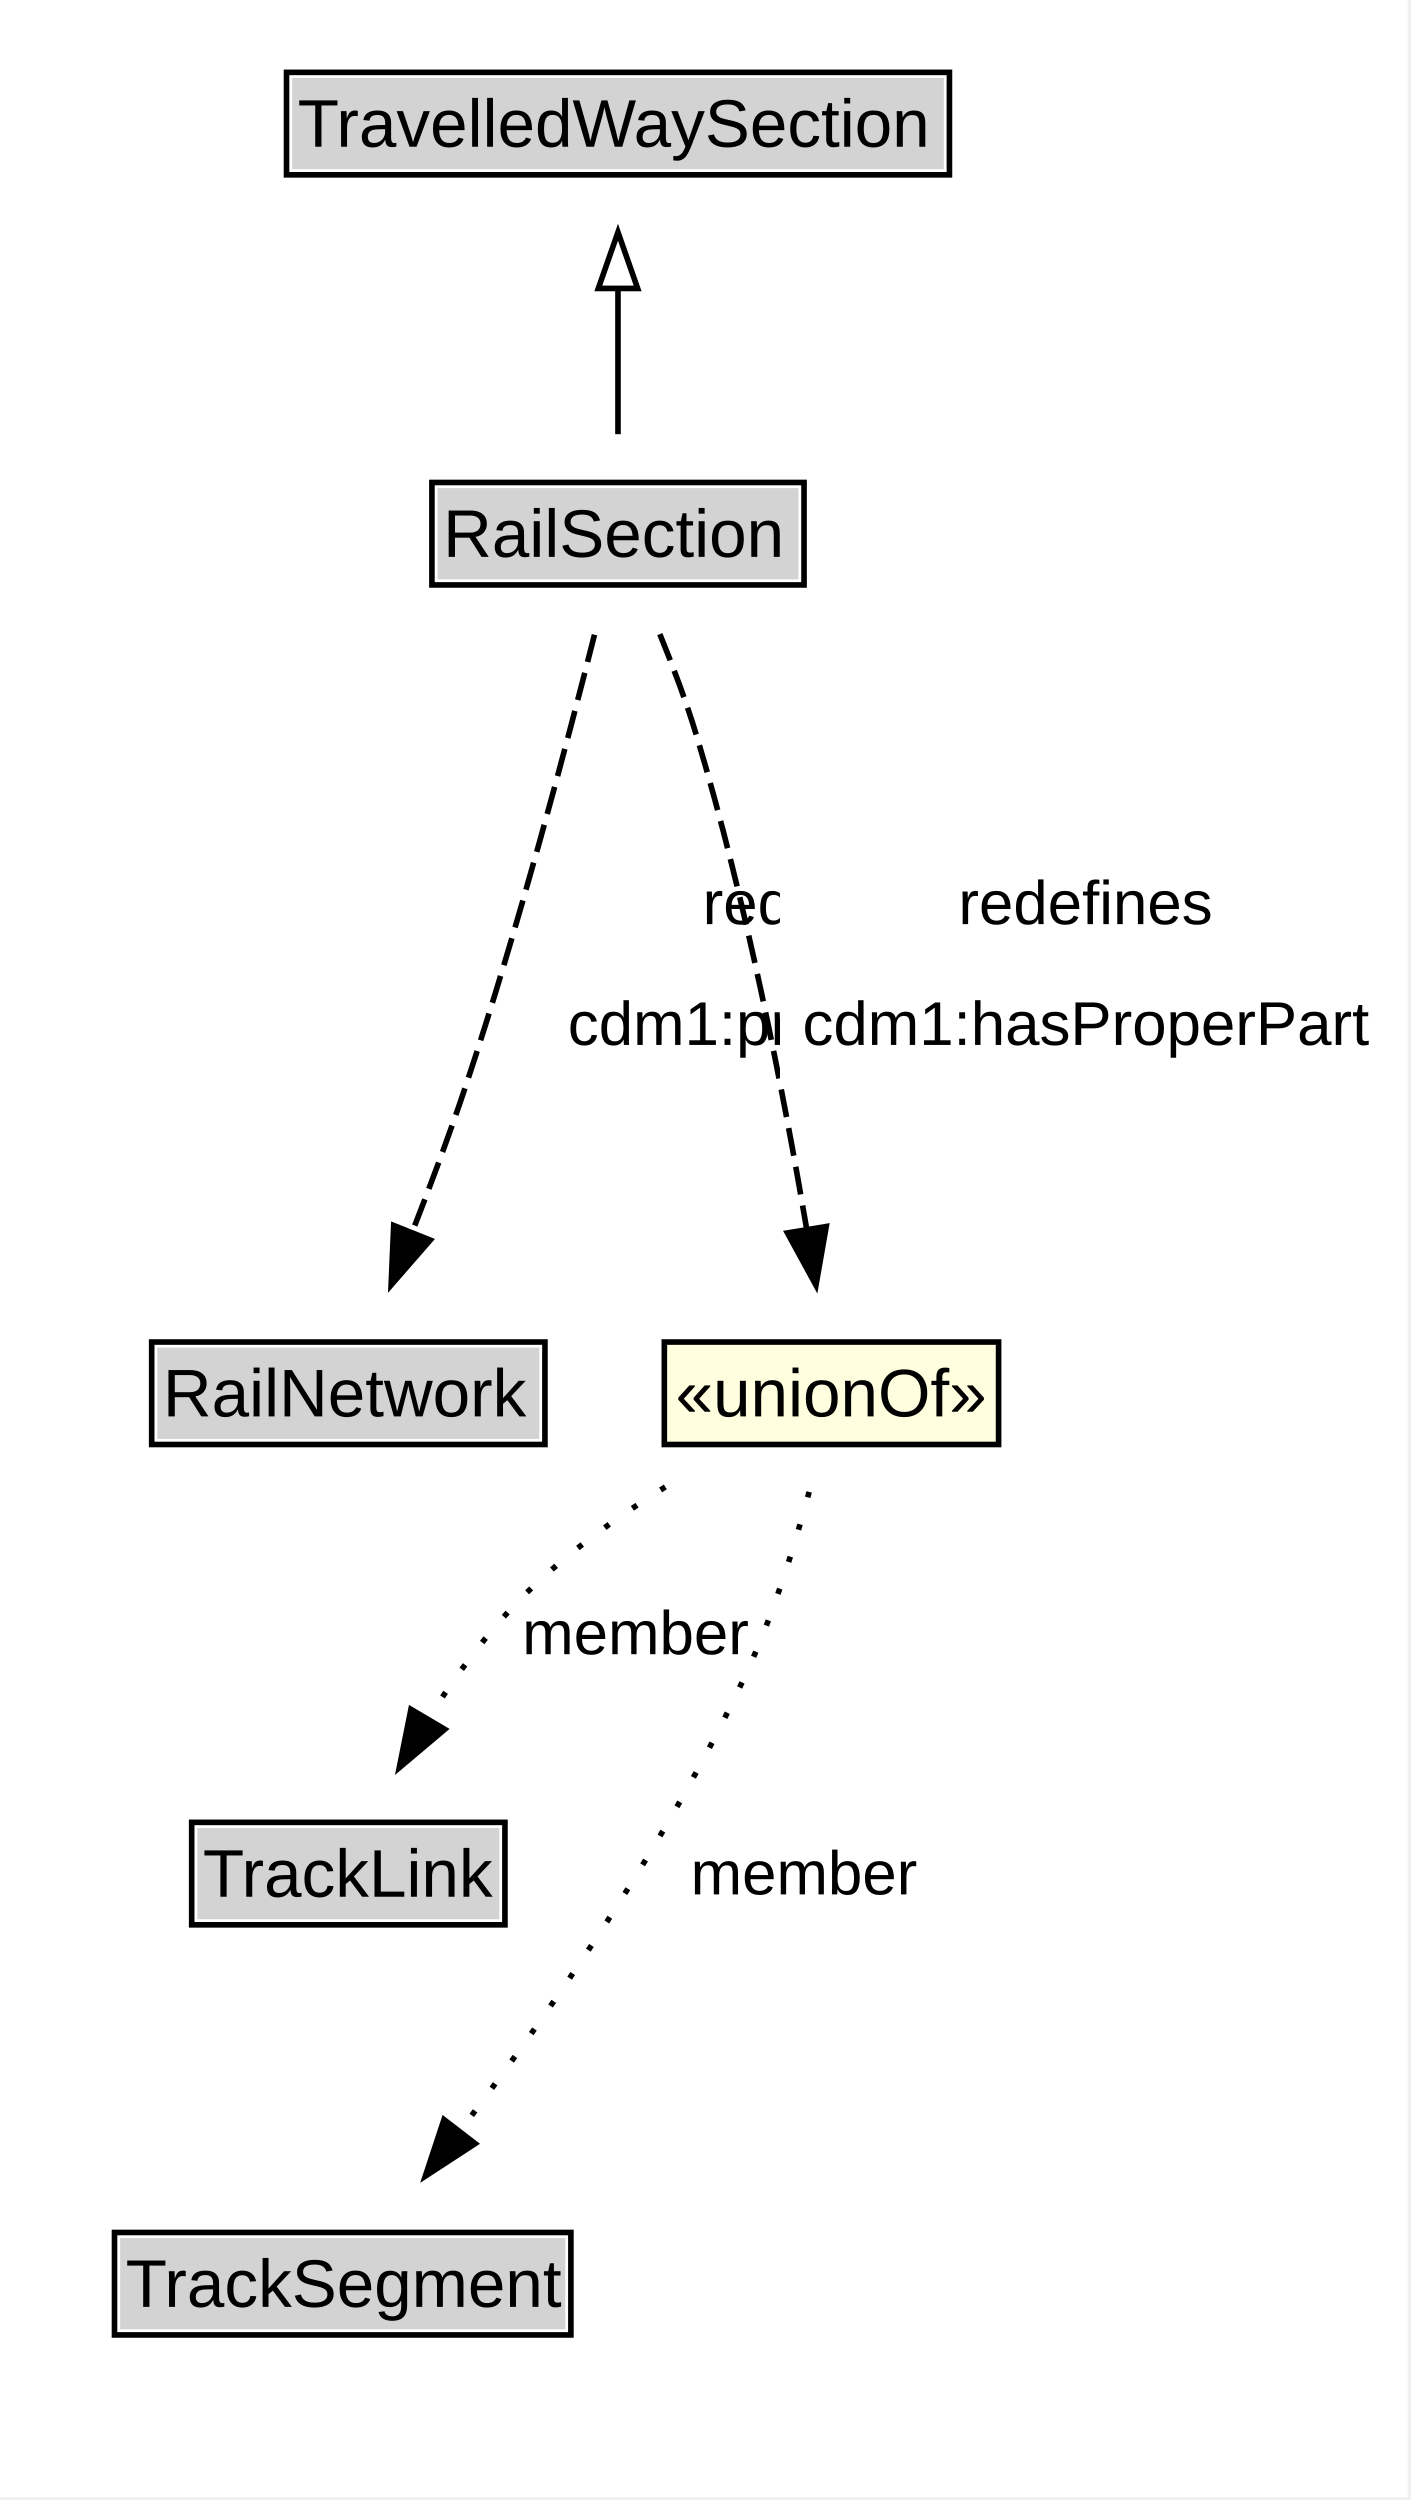
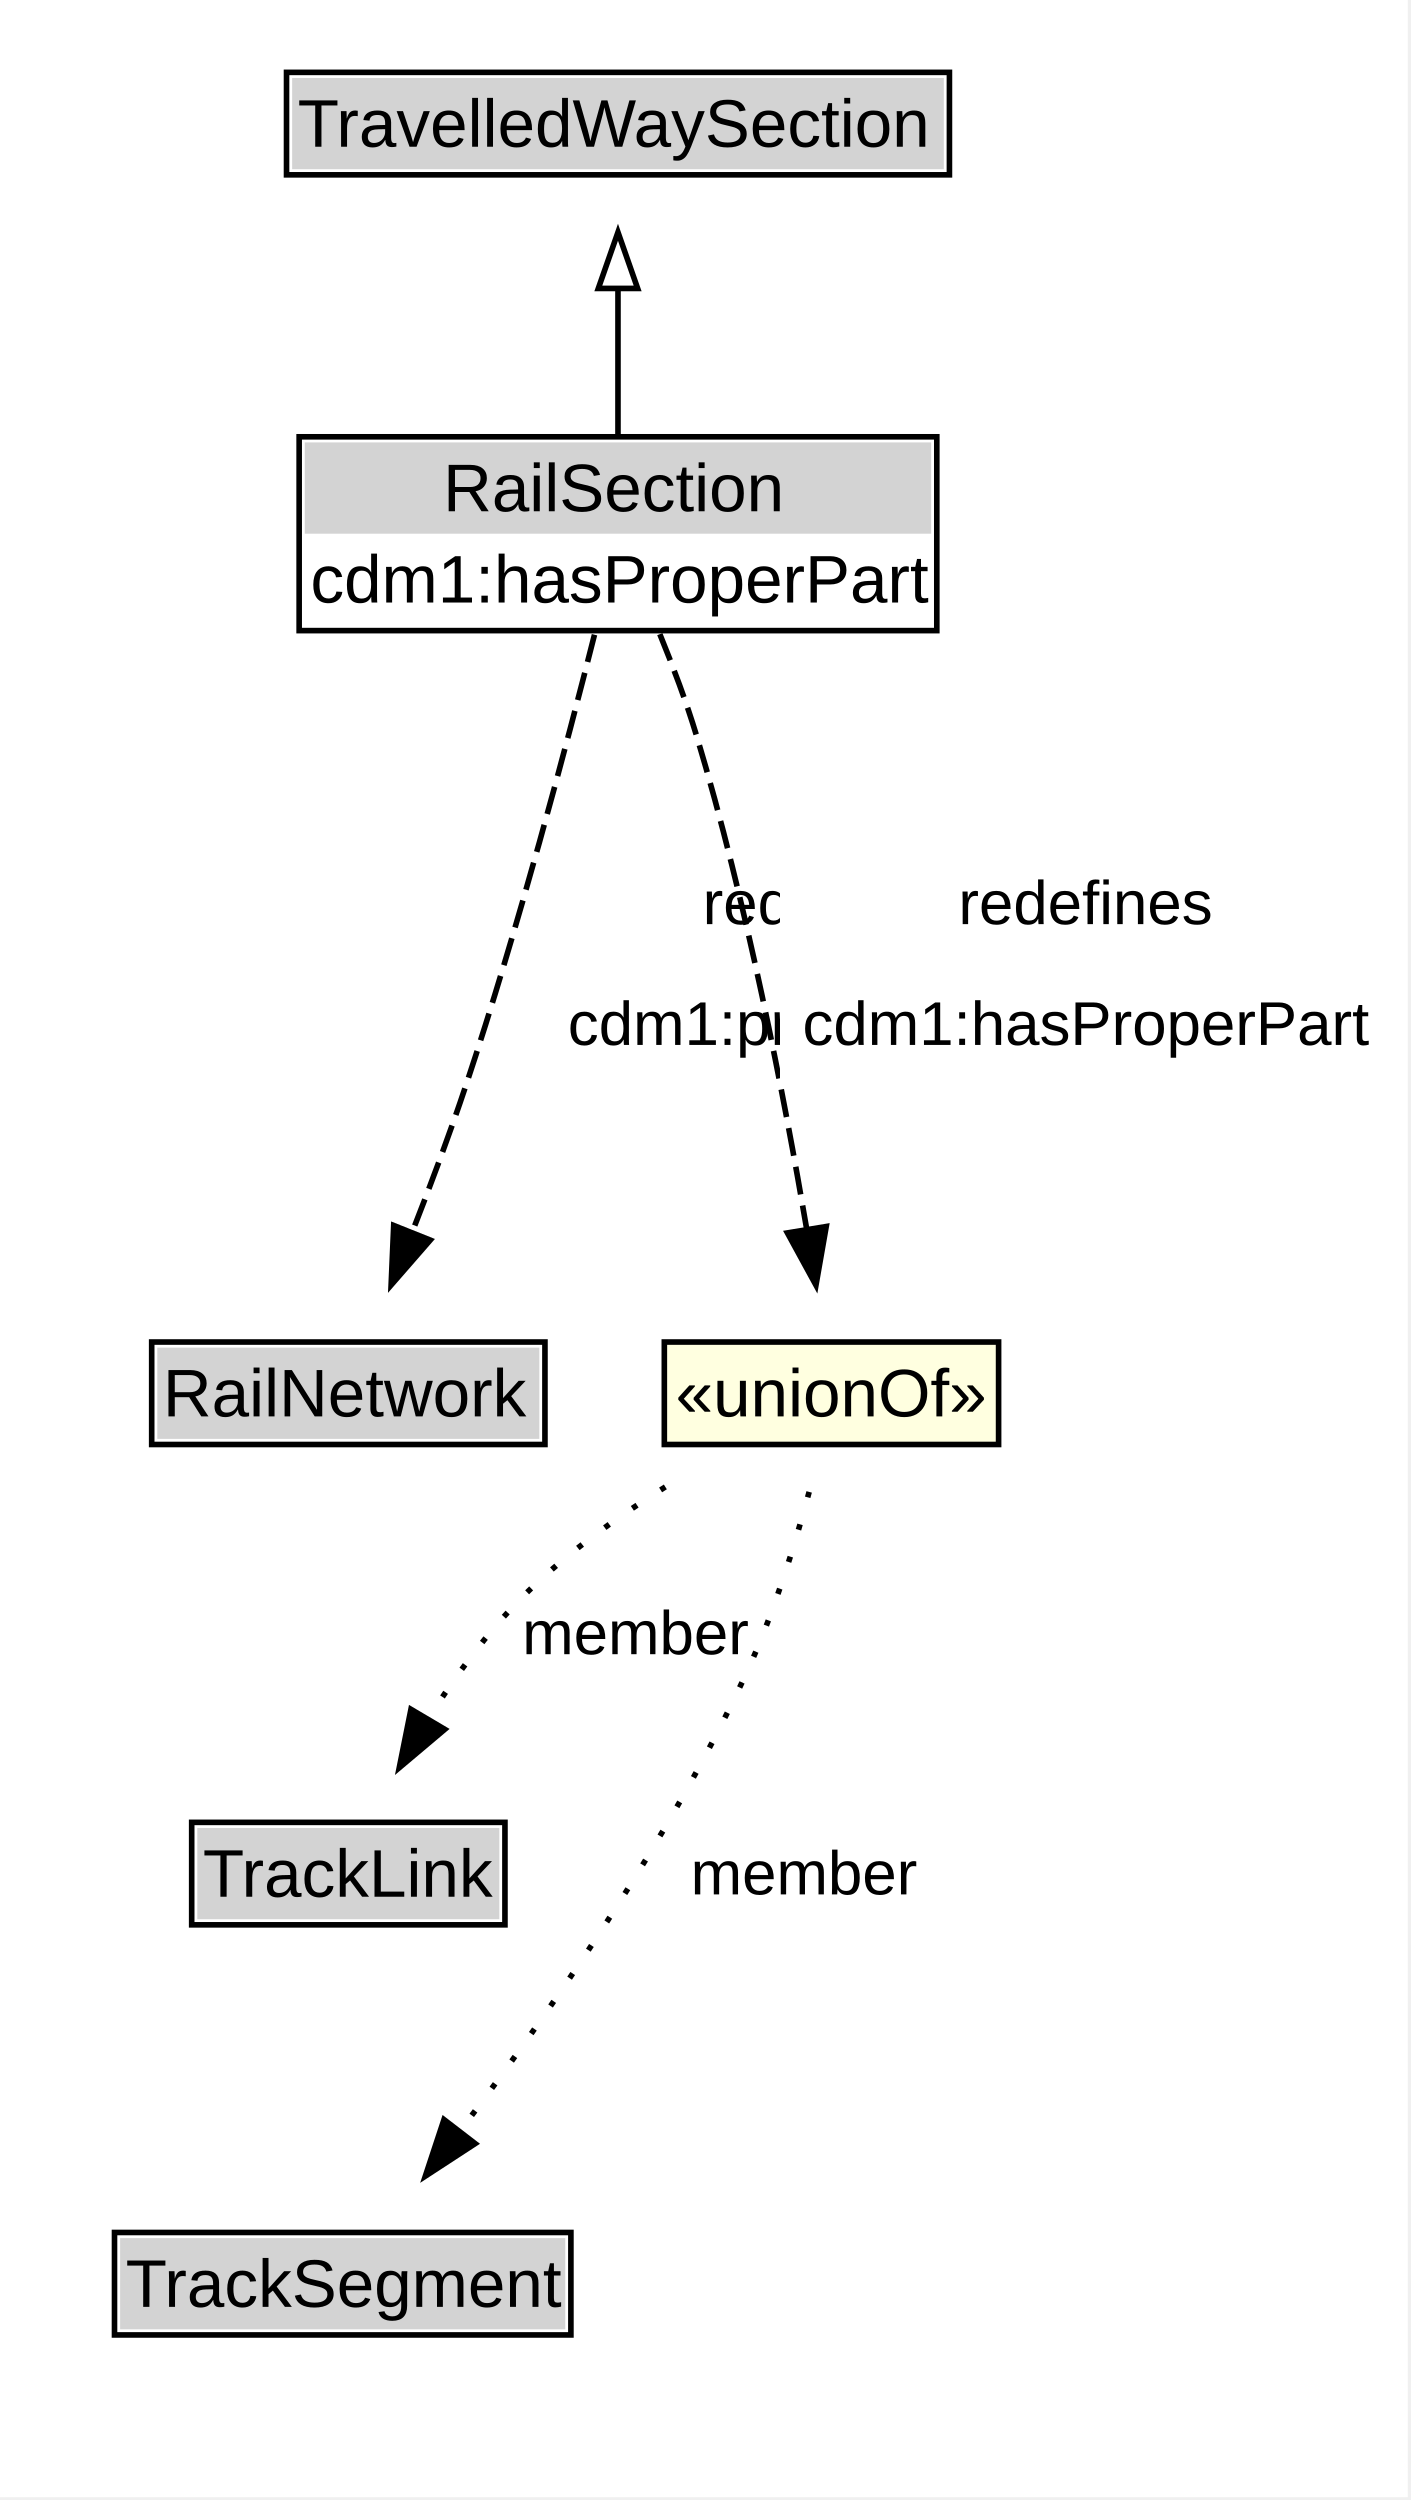
<svg xmlns="http://www.w3.org/2000/svg" xmlns:xlink="http://www.w3.org/1999/xlink" width="251pt" height="445pt" viewBox="0.00 0.00 251.00 445.00">
  <g id="graph0" class="graph" transform="scale(1 1) rotate(0) translate(4 440.5)">
    <polygon fill="white" stroke="none" points="-4,4 -4,-440.5 246.59,-440.5 246.59,4 -4,4" />
    <g id="clust3" class="cluster">
</g>
    <g id="node1" class="node">
      <g id="a_node1">
        <a xlink:href="../TravelledWaySection" xlink:title="&lt;TABLE&gt;">
          <polygon fill="lightgray" stroke="none" points="48,-410.38 48,-426.62 164,-426.62 164,-410.38 48,-410.38" />
          <text xml:space="preserve" text-anchor="start" x="49" y="-414.38" font-family="Arial" font-size="12.00">TravelledWaySection</text>
          <polygon fill="none" stroke="black" points="47,-409.38 47,-427.62 165,-427.62 165,-409.38 47,-409.38" />
        </a>
      </g>
    </g>
    <g id="node2" class="node">
      <g id="a_node2">
        <a xlink:href="../RailSection" xlink:title="&lt;TABLE&gt;">
-           <polygon fill="lightgray" stroke="none" points="73.88,-337.38 73.88,-353.62 138.12,-353.62 138.12,-337.38 73.88,-337.38" />
-           <text xml:space="preserve" text-anchor="start" x="74.88" y="-341.38" font-family="Arial" font-size="12.00">RailSection</text>
-           <polygon fill="none" stroke="black" points="72.88,-336.38 72.88,-354.62 139.12,-354.62 139.12,-336.38 72.88,-336.38" />
+           <polygon fill="lightgray" stroke="none" points="50.25,-345.5 50.25,-361.75 161.75,-361.75 161.75,-345.5 50.25,-345.5" />
+           <text xml:space="preserve" text-anchor="start" x="74.88" y="-349.5" font-family="Arial" font-size="12.00">RailSection</text>
+           <text xml:space="preserve" text-anchor="start" x="51.25" y="-333.25" font-family="Arial" font-size="12.00">cdm1:hasProperPart</text>
+           <polygon fill="none" stroke="black" points="49.25,-328.25 49.25,-362.75 162.75,-362.75 162.75,-328.25 49.25,-328.25" />
        </a>
      </g>
    </g>
    <g id="edge1" class="edge">
      <path fill="none" stroke="black" d="M106,-363.21C106,-370.97 106,-380.42 106,-389.24" />
      <polygon fill="none" stroke="black" points="102.5,-389.16 106,-399.16 109.5,-389.16 102.5,-389.16" />
    </g>
    <g id="node4" class="node">
      <g id="a_node4">
        <a xlink:href="../RailNetwork" xlink:title="&lt;TABLE&gt;">
          <polygon fill="lightgray" stroke="none" points="24,-184.38 24,-200.62 92,-200.62 92,-184.38 24,-184.38" />
          <text xml:space="preserve" text-anchor="start" x="25" y="-188.38" font-family="Arial" font-size="12.00">RailNetwork</text>
          <polygon fill="none" stroke="black" points="23,-183.38 23,-201.62 93,-201.62 93,-183.38 23,-183.38" />
        </a>
      </g>
    </g>
    <g id="edge9" class="edge">
      <path fill="none" stroke="black" stroke-dasharray="5,2" d="M101.82,-327.52C96.9,-308.04 88.22,-275.2 79,-247.5 76.09,-238.74 72.56,-229.32 69.24,-220.84" />
      <polygon fill="black" stroke="black" points="72.58,-219.76 65.62,-211.77 66.08,-222.36 72.58,-219.76" />
      <polygon fill="white" stroke="none" points="93.07,-247.5 93.07,-290.5 193.32,-290.5 193.32,-247.5 93.07,-247.5" />
      <text xml:space="preserve" text-anchor="start" x="121.07" y="-276" font-family="Arial" font-size="11.00">redefines</text>
      <text xml:space="preserve" text-anchor="start" x="97.07" y="-254.5" font-family="Arial" font-size="11.00">cdm1:properPartOf</text>
    </g>
    <g id="node7" class="node">
      <polygon fill="lightyellow" stroke="none" points="114.25,-183.38 114.25,-201.62 173.75,-201.62 173.75,-183.38 114.25,-183.38" />
      <text xml:space="preserve" text-anchor="start" x="116.25" y="-188.38" font-family="Arial" font-size="12.00">«unionOf»</text>
      <polygon fill="none" stroke="black" points="114.25,-183.38 114.25,-201.62 173.75,-201.62 173.75,-183.38 114.25,-183.38" />
    </g>
    <g id="edge8" class="edge">
      <path fill="none" stroke="black" stroke-dasharray="5,2" d="M113.45,-327.62C115.77,-321.94 118.19,-315.52 120,-309.5 128.88,-279.98 135.59,-245.27 139.62,-221.56" />
      <polygon fill="black" stroke="black" points="143.07,-222.18 141.24,-211.74 136.16,-221.04 143.07,-222.18" />
      <polygon fill="white" stroke="none" points="134.84,-247.5 134.84,-290.5 242.59,-290.5 242.59,-247.5 134.84,-247.5" />
      <text xml:space="preserve" text-anchor="start" x="166.59" y="-276" font-family="Arial" font-size="11.00">redefines</text>
      <text xml:space="preserve" text-anchor="start" x="138.84" y="-254.5" font-family="Arial" font-size="11.00">cdm1:hasProperPart</text>
    </g>
    <g id="node5" class="node">
      <g id="a_node5">
        <a xlink:href="../TrackLink" xlink:title="&lt;TABLE&gt;">
          <polygon fill="lightgray" stroke="none" points="31.12,-98.88 31.12,-115.12 84.88,-115.12 84.88,-98.88 31.12,-98.88" />
          <text xml:space="preserve" text-anchor="start" x="32.12" y="-102.88" font-family="Arial" font-size="12.00">TrackLink</text>
          <polygon fill="none" stroke="black" points="30.12,-97.88 30.12,-116.12 85.88,-116.12 85.88,-97.88 30.12,-97.88" />
        </a>
      </g>
    </g>
    <g id="node6" class="node">
      <g id="a_node6">
        <a xlink:href="../TrackSegment" xlink:title="&lt;TABLE&gt;">
          <polygon fill="lightgray" stroke="none" points="17.38,-25.88 17.38,-42.12 96.62,-42.12 96.62,-25.88 17.38,-25.88" />
          <text xml:space="preserve" text-anchor="start" x="18.38" y="-29.88" font-family="Arial" font-size="12.00">TrackSegment</text>
          <polygon fill="none" stroke="black" points="16.38,-24.88 16.38,-43.12 97.62,-43.12 97.62,-24.88 16.38,-24.88" />
        </a>
      </g>
    </g>
    <g id="edge6" class="edge">
      <path fill="none" stroke="black" stroke-dasharray="1,5" d="M114.43,-175.83C105.74,-170.41 96.6,-163.83 89.25,-156.5 82.74,-150.01 76.88,-141.94 72.04,-134.26" />
      <polygon fill="black" stroke="black" points="75.17,-132.68 67.07,-125.85 69.15,-136.24 75.17,-132.68" />
      <text xml:space="preserve" text-anchor="middle" x="109.12" y="-146.05" font-family="Arial" font-size="11.00">member</text>
    </g>
    <g id="edge7" class="edge">
      <path fill="none" stroke="black" stroke-dasharray="1,5" d="M140.03,-174.94C137.46,-165.38 133.71,-153.25 129,-143 115.2,-112.99 93.61,-81.95 77.66,-60.89" />
      <polygon fill="black" stroke="black" points="80.58,-58.94 71.71,-53.15 75.03,-63.21 80.58,-58.94" />
      <text xml:space="preserve" text-anchor="middle" x="139.1" y="-103.3" font-family="Arial" font-size="11.00">member</text>
    </g>
  </g>
</svg>
